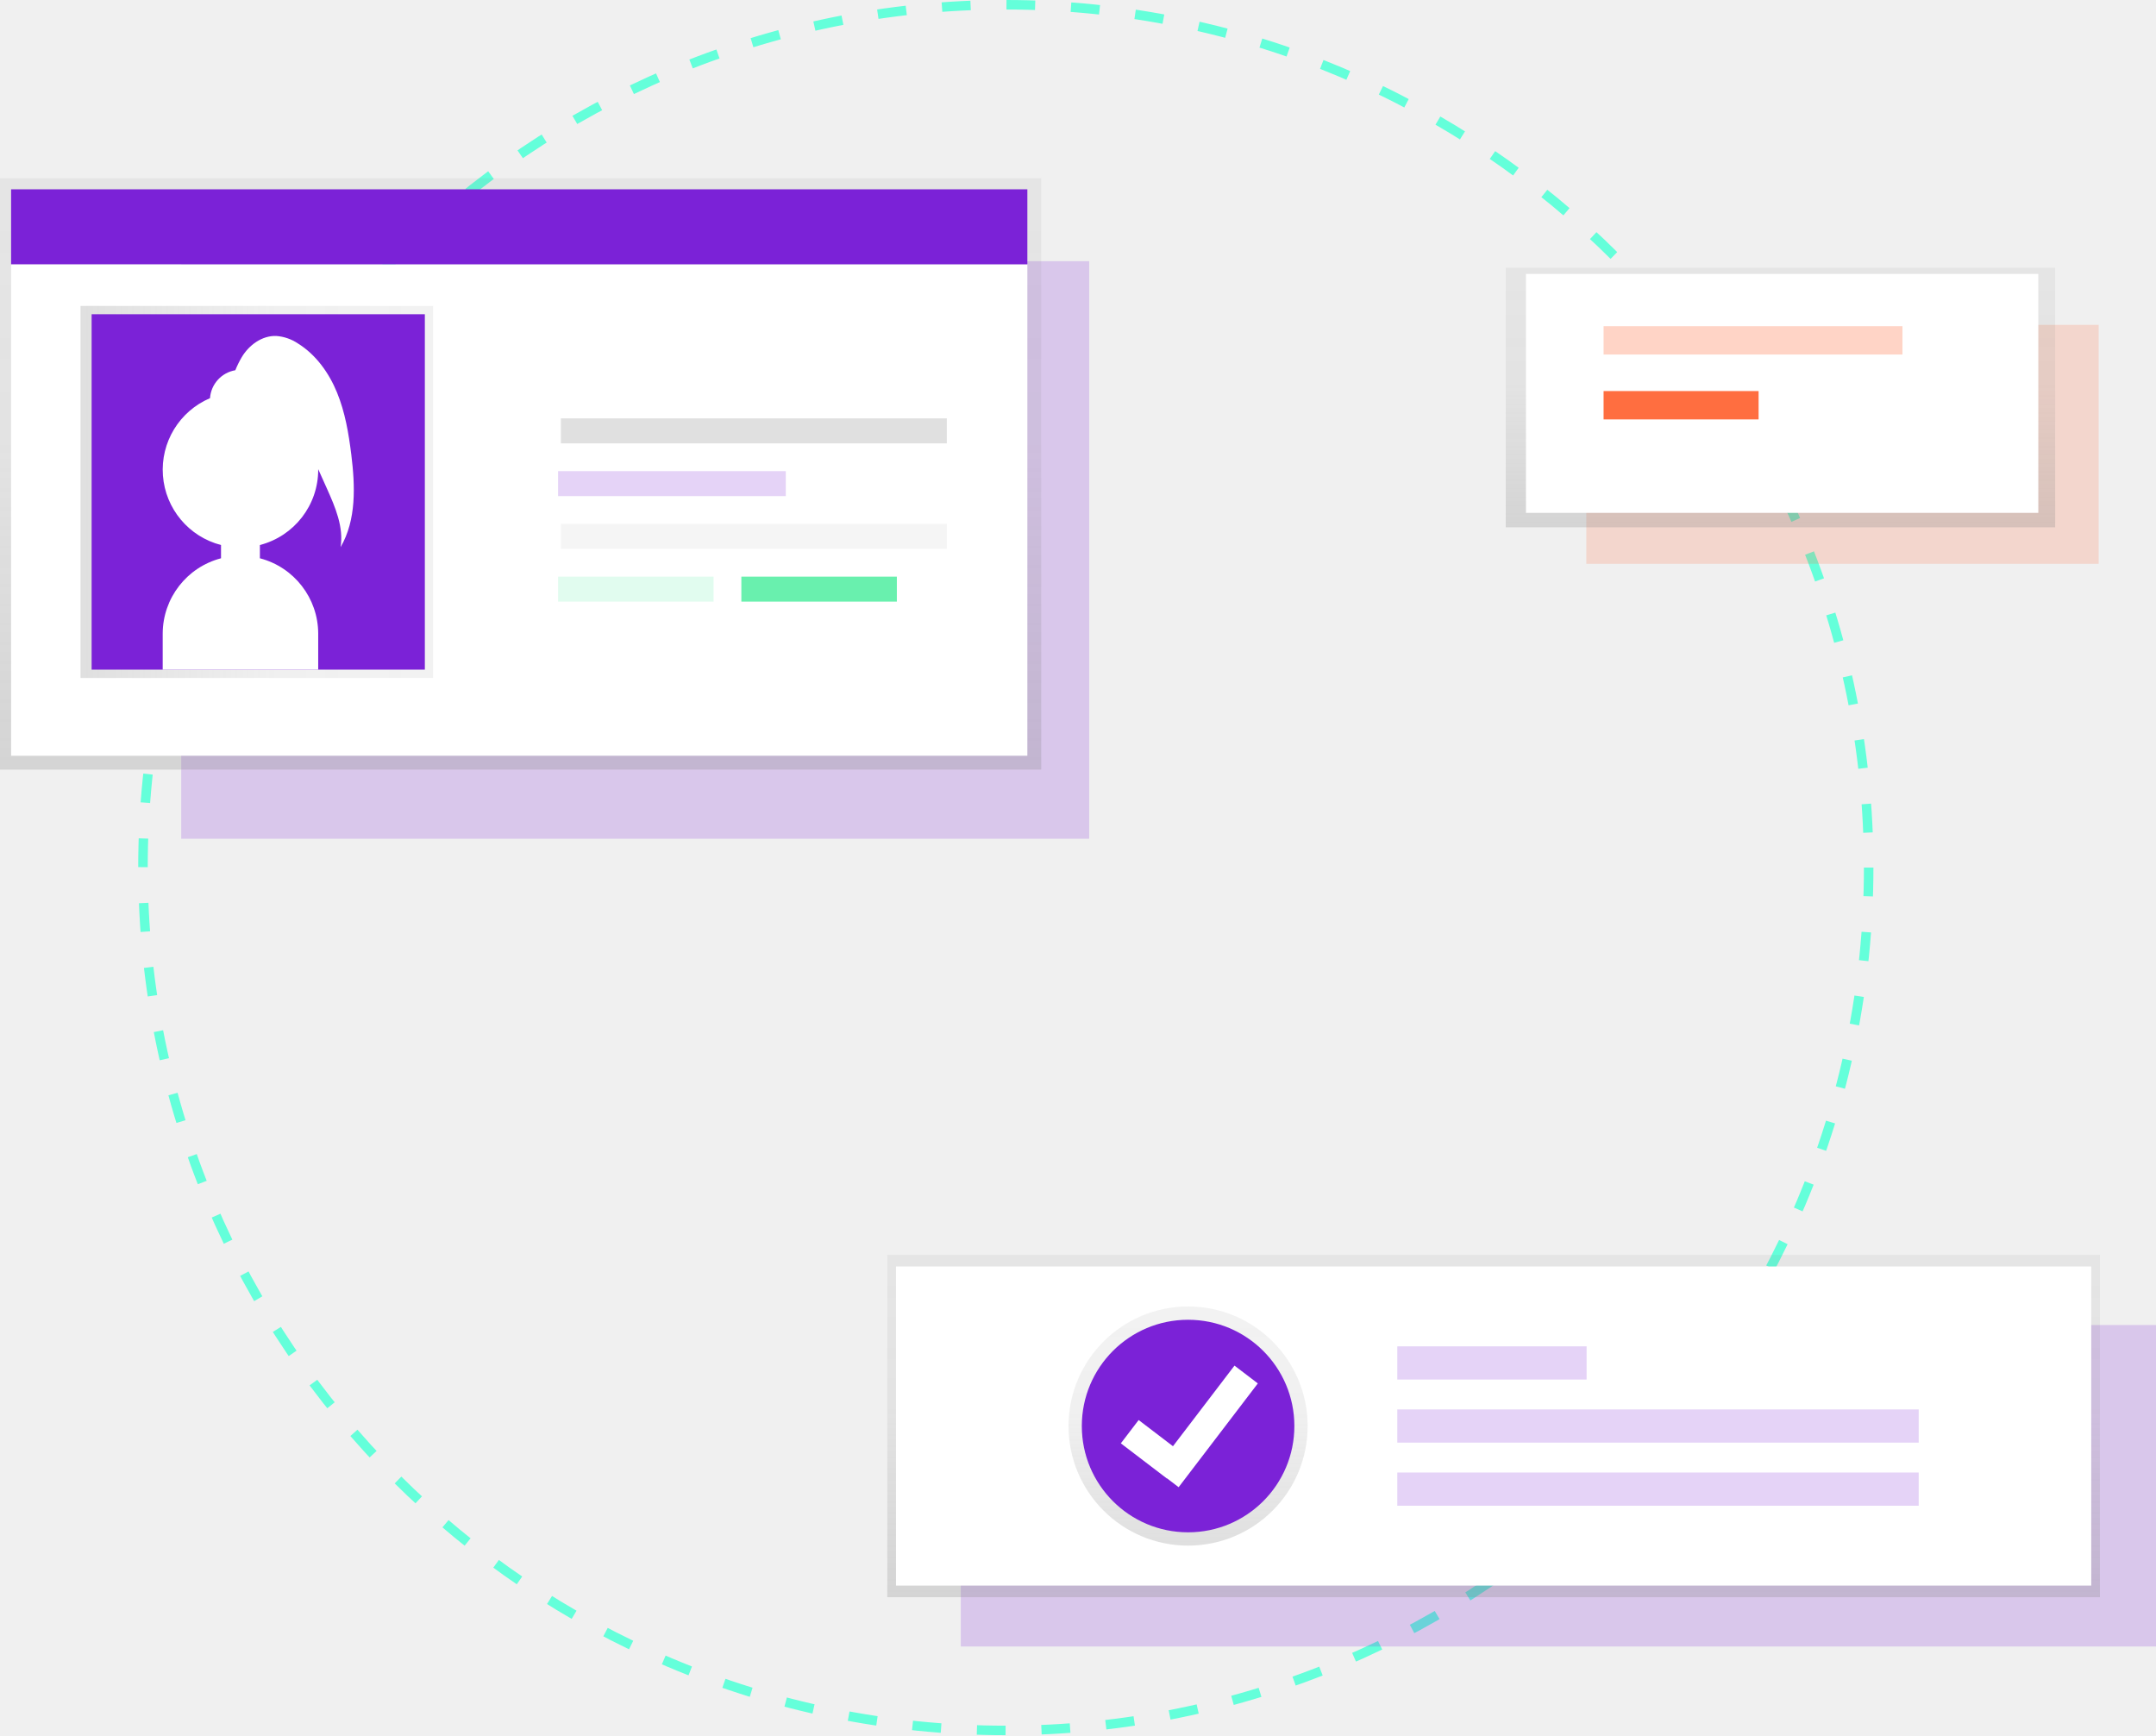
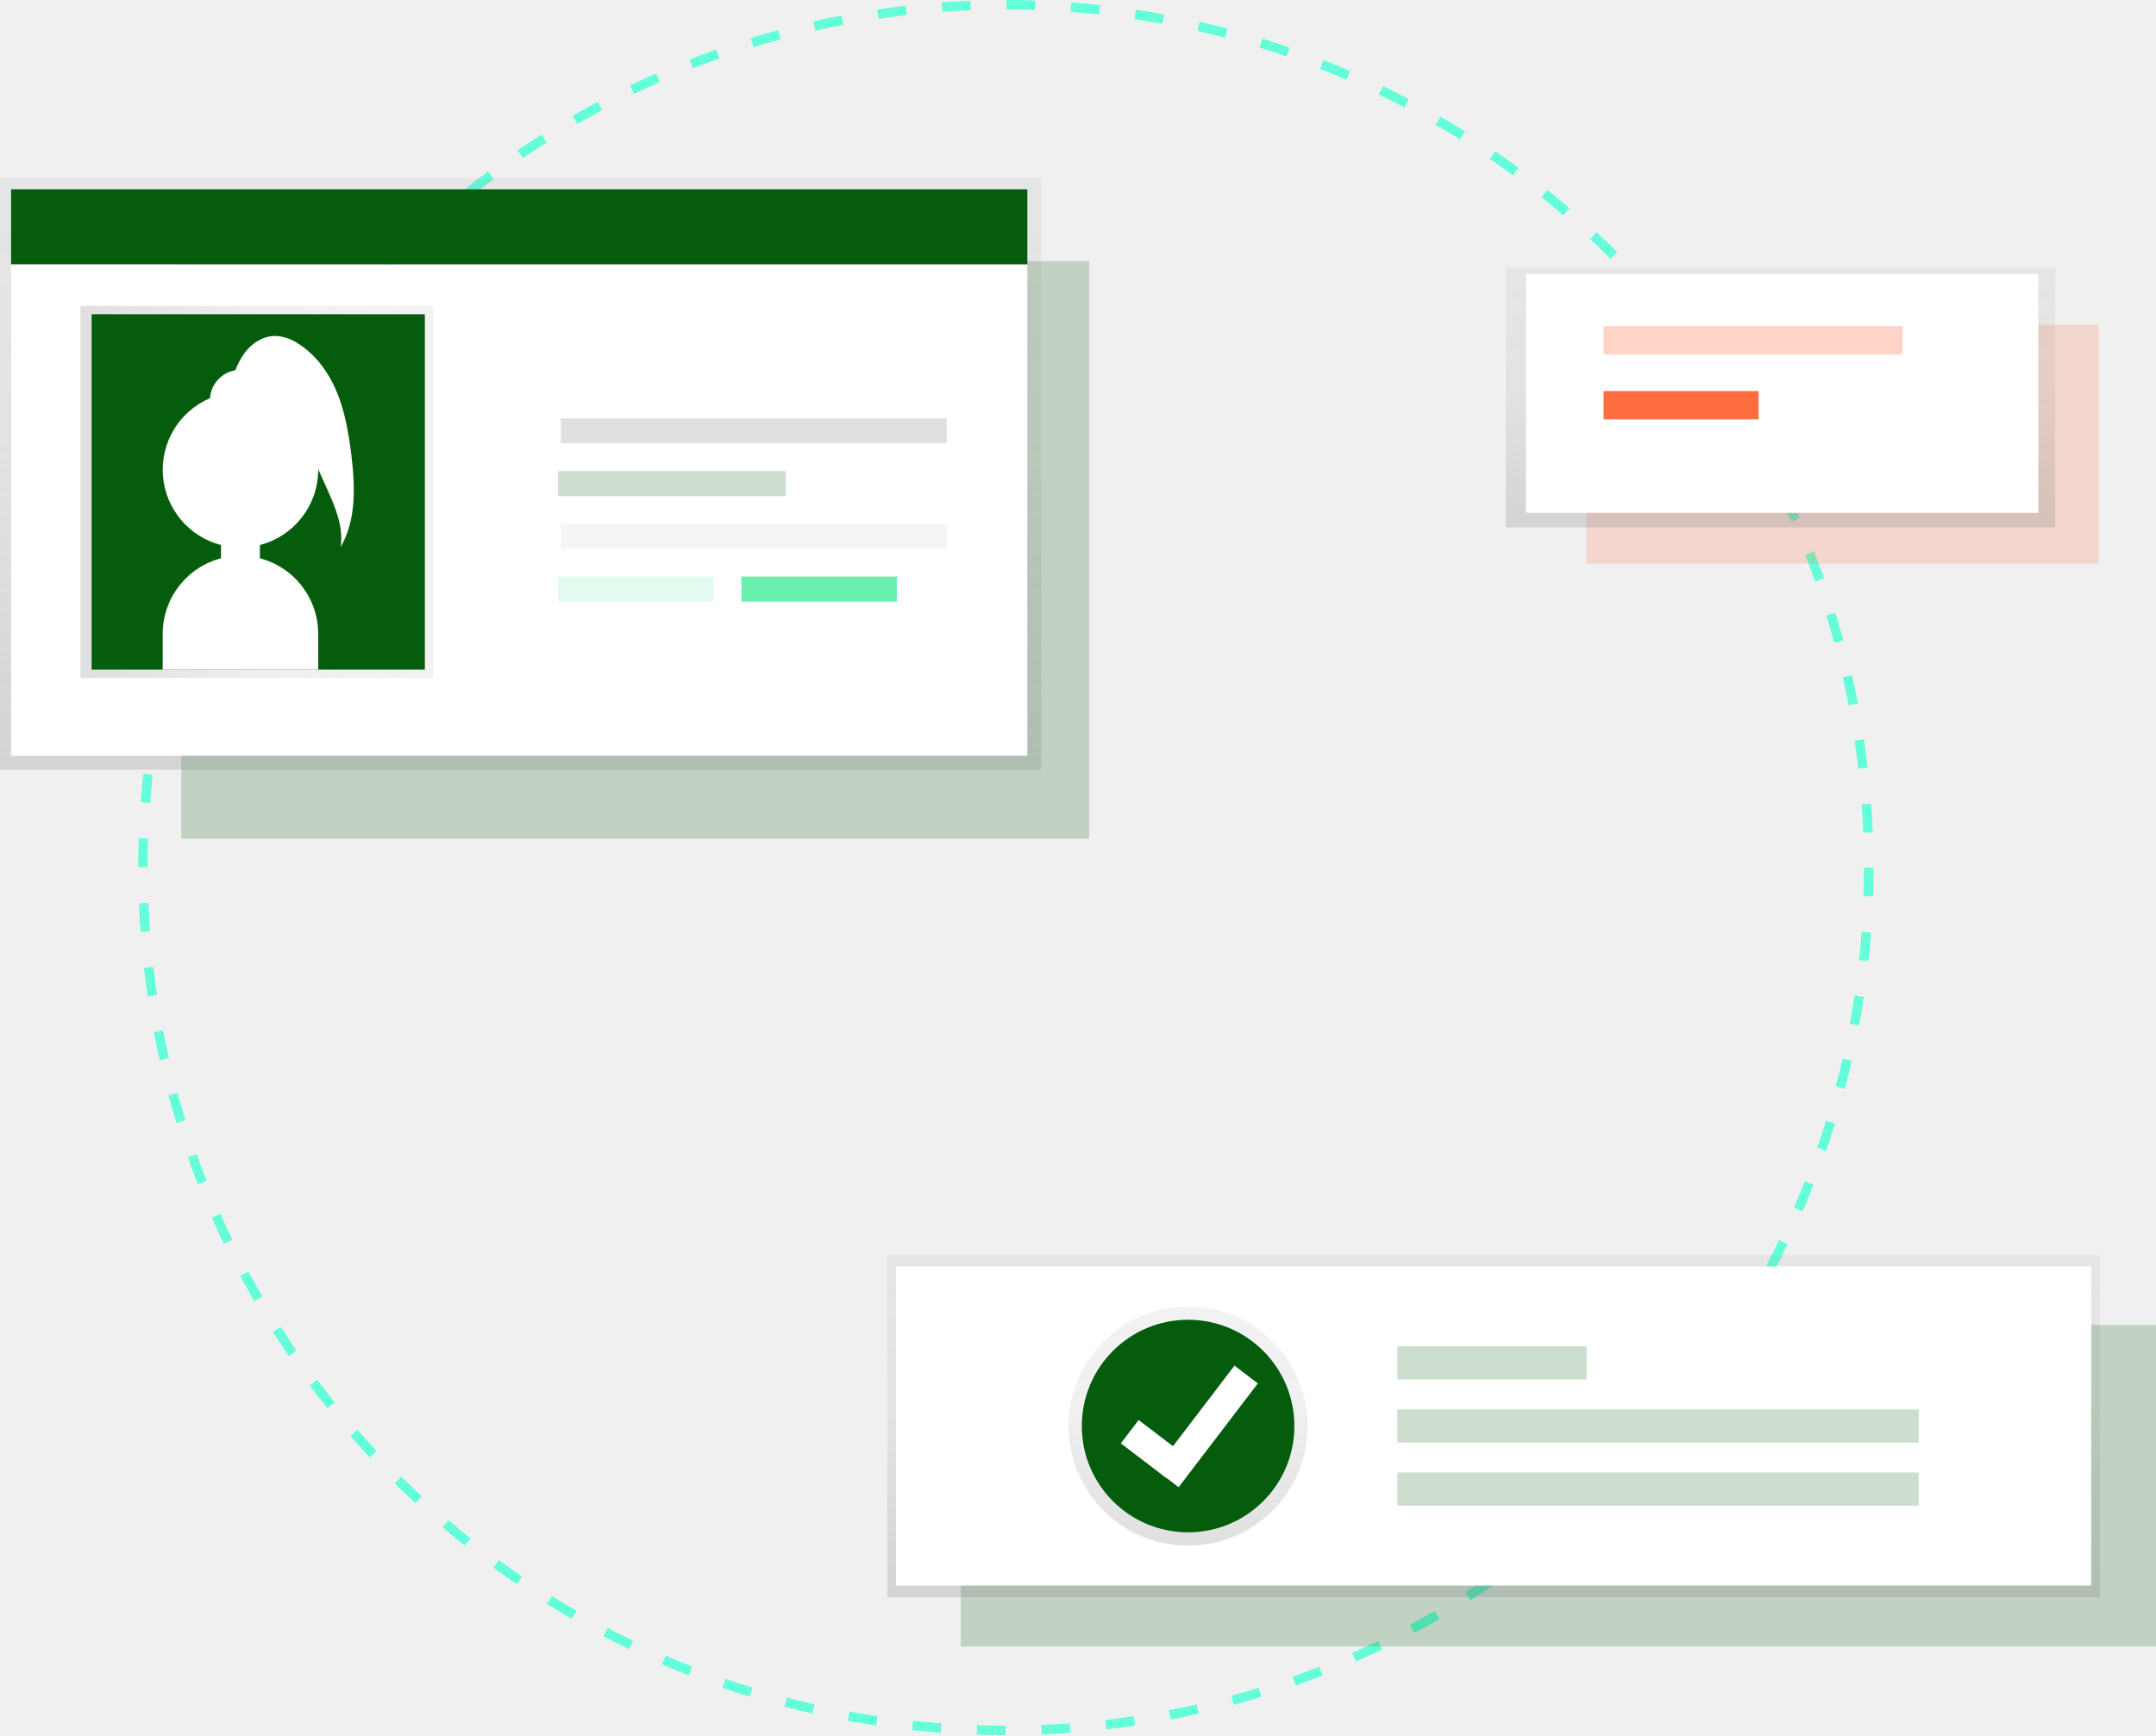
<svg xmlns="http://www.w3.org/2000/svg" xmlns:xlink="http://www.w3.org/1999/xlink" id="d0a49112-1639-4682-9529-9d2abcda4fd6" data-name="Layer 1" width="907.03" height="730" viewBox="0 0 907.03 730">
  <defs>
    <linearGradient id="266ddccd-2bf2-4e28-b2e5-5ae966d4800f" x1="219.02" y1="323.78" x2="219.02" y2="74.96" gradientUnits="userSpaceOnUse">
      <stop offset="0" stop-color="gray" stop-opacity="0.25" />
      <stop offset="0.54" stop-color="gray" stop-opacity="0.12" />
      <stop offset="1" stop-color="gray" stop-opacity="0.1" />
    </linearGradient>
    <linearGradient id="626d076d-6f89-411f-83f5-9b8674077322" x1="33.88" y1="206.96" x2="182.23" y2="206.96" xlink:href="#266ddccd-2bf2-4e28-b2e5-5ae966d4800f" />
    <linearGradient id="e2ac2573-f441-4fda-b2ca-fa87ebeba1c3" x1="749.04" y1="221.83" x2="749.04" y2="112.64" xlink:href="#266ddccd-2bf2-4e28-b2e5-5ae966d4800f" />
    <linearGradient id="bb3d1d29-a72a-47e9-9ad6-cff955e05eb4" x1="628.36" y1="671.95" x2="628.36" y2="527.93" xlink:href="#266ddccd-2bf2-4e28-b2e5-5ae966d4800f" />
    <linearGradient id="69187472-cad7-4cbf-a29f-e953f1d019d9" x1="499.83" y1="650.24" x2="499.83" y2="549.64" xlink:href="#266ddccd-2bf2-4e28-b2e5-5ae966d4800f" />
  </defs>
  <circle cx="423.15" cy="365" r="363" fill="none" stroke="#64ffda" stroke-miterlimit="10" stroke-width="4" stroke-dasharray="12.07 15.09" />
-   <rect x="76.24" y="109.89" width="381.98" height="242.97" fill="#7b22d7" opacity="0.2" />
+   <rect x="76.24" y="109.89" width="381.98" height="242.97" fill="#045c0c" opacity="0.2" />
  <rect y="74.96" width="438.05" height="248.81" fill="url(#266ddccd-2bf2-4e28-b2e5-5ae966d4800f)" />
  <rect x="4.67" y="111.18" width="427.54" height="206.76" fill="#fff" />
  <rect x="33.88" y="128.7" width="148.35" height="156.53" fill="url(#626d076d-6f89-411f-83f5-9b8674077322)" />
-   <rect x="38.55" y="132.2" width="140.18" height="149.52" fill="#7b22d7" />
+   <rect x="38.55" y="132.2" width="140.18" height="149.52" fill="#045c0c" />
  <path d="M294.27,276.24c-1.1-8.88-2.61-17.81-6-26.09s-8.86-15.94-16.46-20.66a18.81,18.81,0,0,0-9.1-3.15c-6-.21-11.45,3.8-14.52,8.91a41.57,41.57,0,0,0-2.71,5.51,12.83,12.83,0,0,0-10.65,11.75,32.72,32.72,0,0,0,4.63,61.78v5.58a32.84,32.84,0,0,0-24.53,31.67v15.19h65.42V351.54a32.84,32.84,0,0,0-24.53-31.67v-5.58a32.72,32.72,0,0,0,24.53-31.68c0-.08,0-.15,0-.23l3.68,8.19c3.5,7.8,7.09,16.18,5.73,24.62C296.46,303.71,295.9,289.46,294.27,276.24Z" transform="translate(-146.48 -85)" fill="#fff" />
-   <rect x="4.67" y="79.64" width="427.54" height="31.54" fill="#7b22d7" />
+   <rect x="4.67" y="79.64" width="427.54" height="31.54" fill="#045c0c" />
  <rect x="235.96" y="176.01" width="162.37" height="10.51" fill="#e0e0e0" />
  <rect x="235.96" y="220.4" width="162.37" height="10.51" fill="#f5f5f5" />
-   <rect x="234.79" y="198.2" width="95.79" height="10.51" fill="#7b22d7" opacity="0.2" />
+   <rect x="234.79" y="198.2" width="95.79" height="10.51" fill="#045c0c" opacity="0.2" />
  <rect x="234.79" y="242.59" width="65.42" height="10.51" fill="#69f0ae" opacity="0.2" />
  <rect x="311.89" y="242.59" width="65.42" height="10.51" fill="#69f0ae" />
  <rect x="667.36" y="136.67" width="215.55" height="100.52" fill="#ff6e40" opacity="0.2" />
  <rect x="633.47" y="112.64" width="231.14" height="109.19" fill="url(#e2ac2573-f441-4fda-b2ca-fa87ebeba1c3)" />
  <rect x="641.97" y="115.24" width="215.55" height="100.52" fill="#fff" />
  <rect x="674.63" y="137.22" width="125.74" height="11.93" fill="#ff6e40" opacity="0.3" />
  <rect x="674.63" y="164.52" width="65.21" height="11.93" fill="#ff6e40" />
-   <rect x="404.2" y="557.44" width="502.83" height="135.25" fill="#7b22d7" opacity="0.2" />
+   <rect x="404.2" y="557.44" width="502.83" height="135.25" fill="#045c0c" opacity="0.2" />
  <rect x="373.29" y="527.93" width="510.15" height="144.01" fill="url(#bb3d1d29-a72a-47e9-9ad6-cff955e05eb4)" />
  <rect x="376.95" y="532.81" width="502.83" height="134.25" fill="#fff" />
  <circle cx="499.83" cy="599.94" r="50.3" fill="url(#69187472-cad7-4cbf-a29f-e953f1d019d9)" />
-   <circle cx="499.83" cy="599.94" r="44.71" fill="#7b22d7" />
+   <circle cx="499.83" cy="599.94" r="44.71" fill="#045c0c" />
  <g opacity="0.2">
-     <rect x="587.85" y="566.41" width="79.64" height="13.97" fill="#7b22d7" />
-     <rect x="587.85" y="592.95" width="219.35" height="13.97" fill="#7b22d7" />
-     <rect x="587.85" y="619.5" width="219.35" height="13.97" fill="#7b22d7" />
+     <rect x="587.85" y="566.41" width="79.64" height="13.97" fill="#045c0c" />
+     <rect x="587.85" y="592.95" width="219.35" height="13.97" fill="#045c0c" />
+     <rect x="587.85" y="619.5" width="219.35" height="13.97" fill="#045c0c" />
  </g>
  <polygon points="529.17 582.01 519.35 574.52 493.47 608.43 479.03 597.41 471.54 607.22 490.9 622 490.95 621.93 495.85 625.67 529.17 582.01" fill="#fff" />
</svg>
